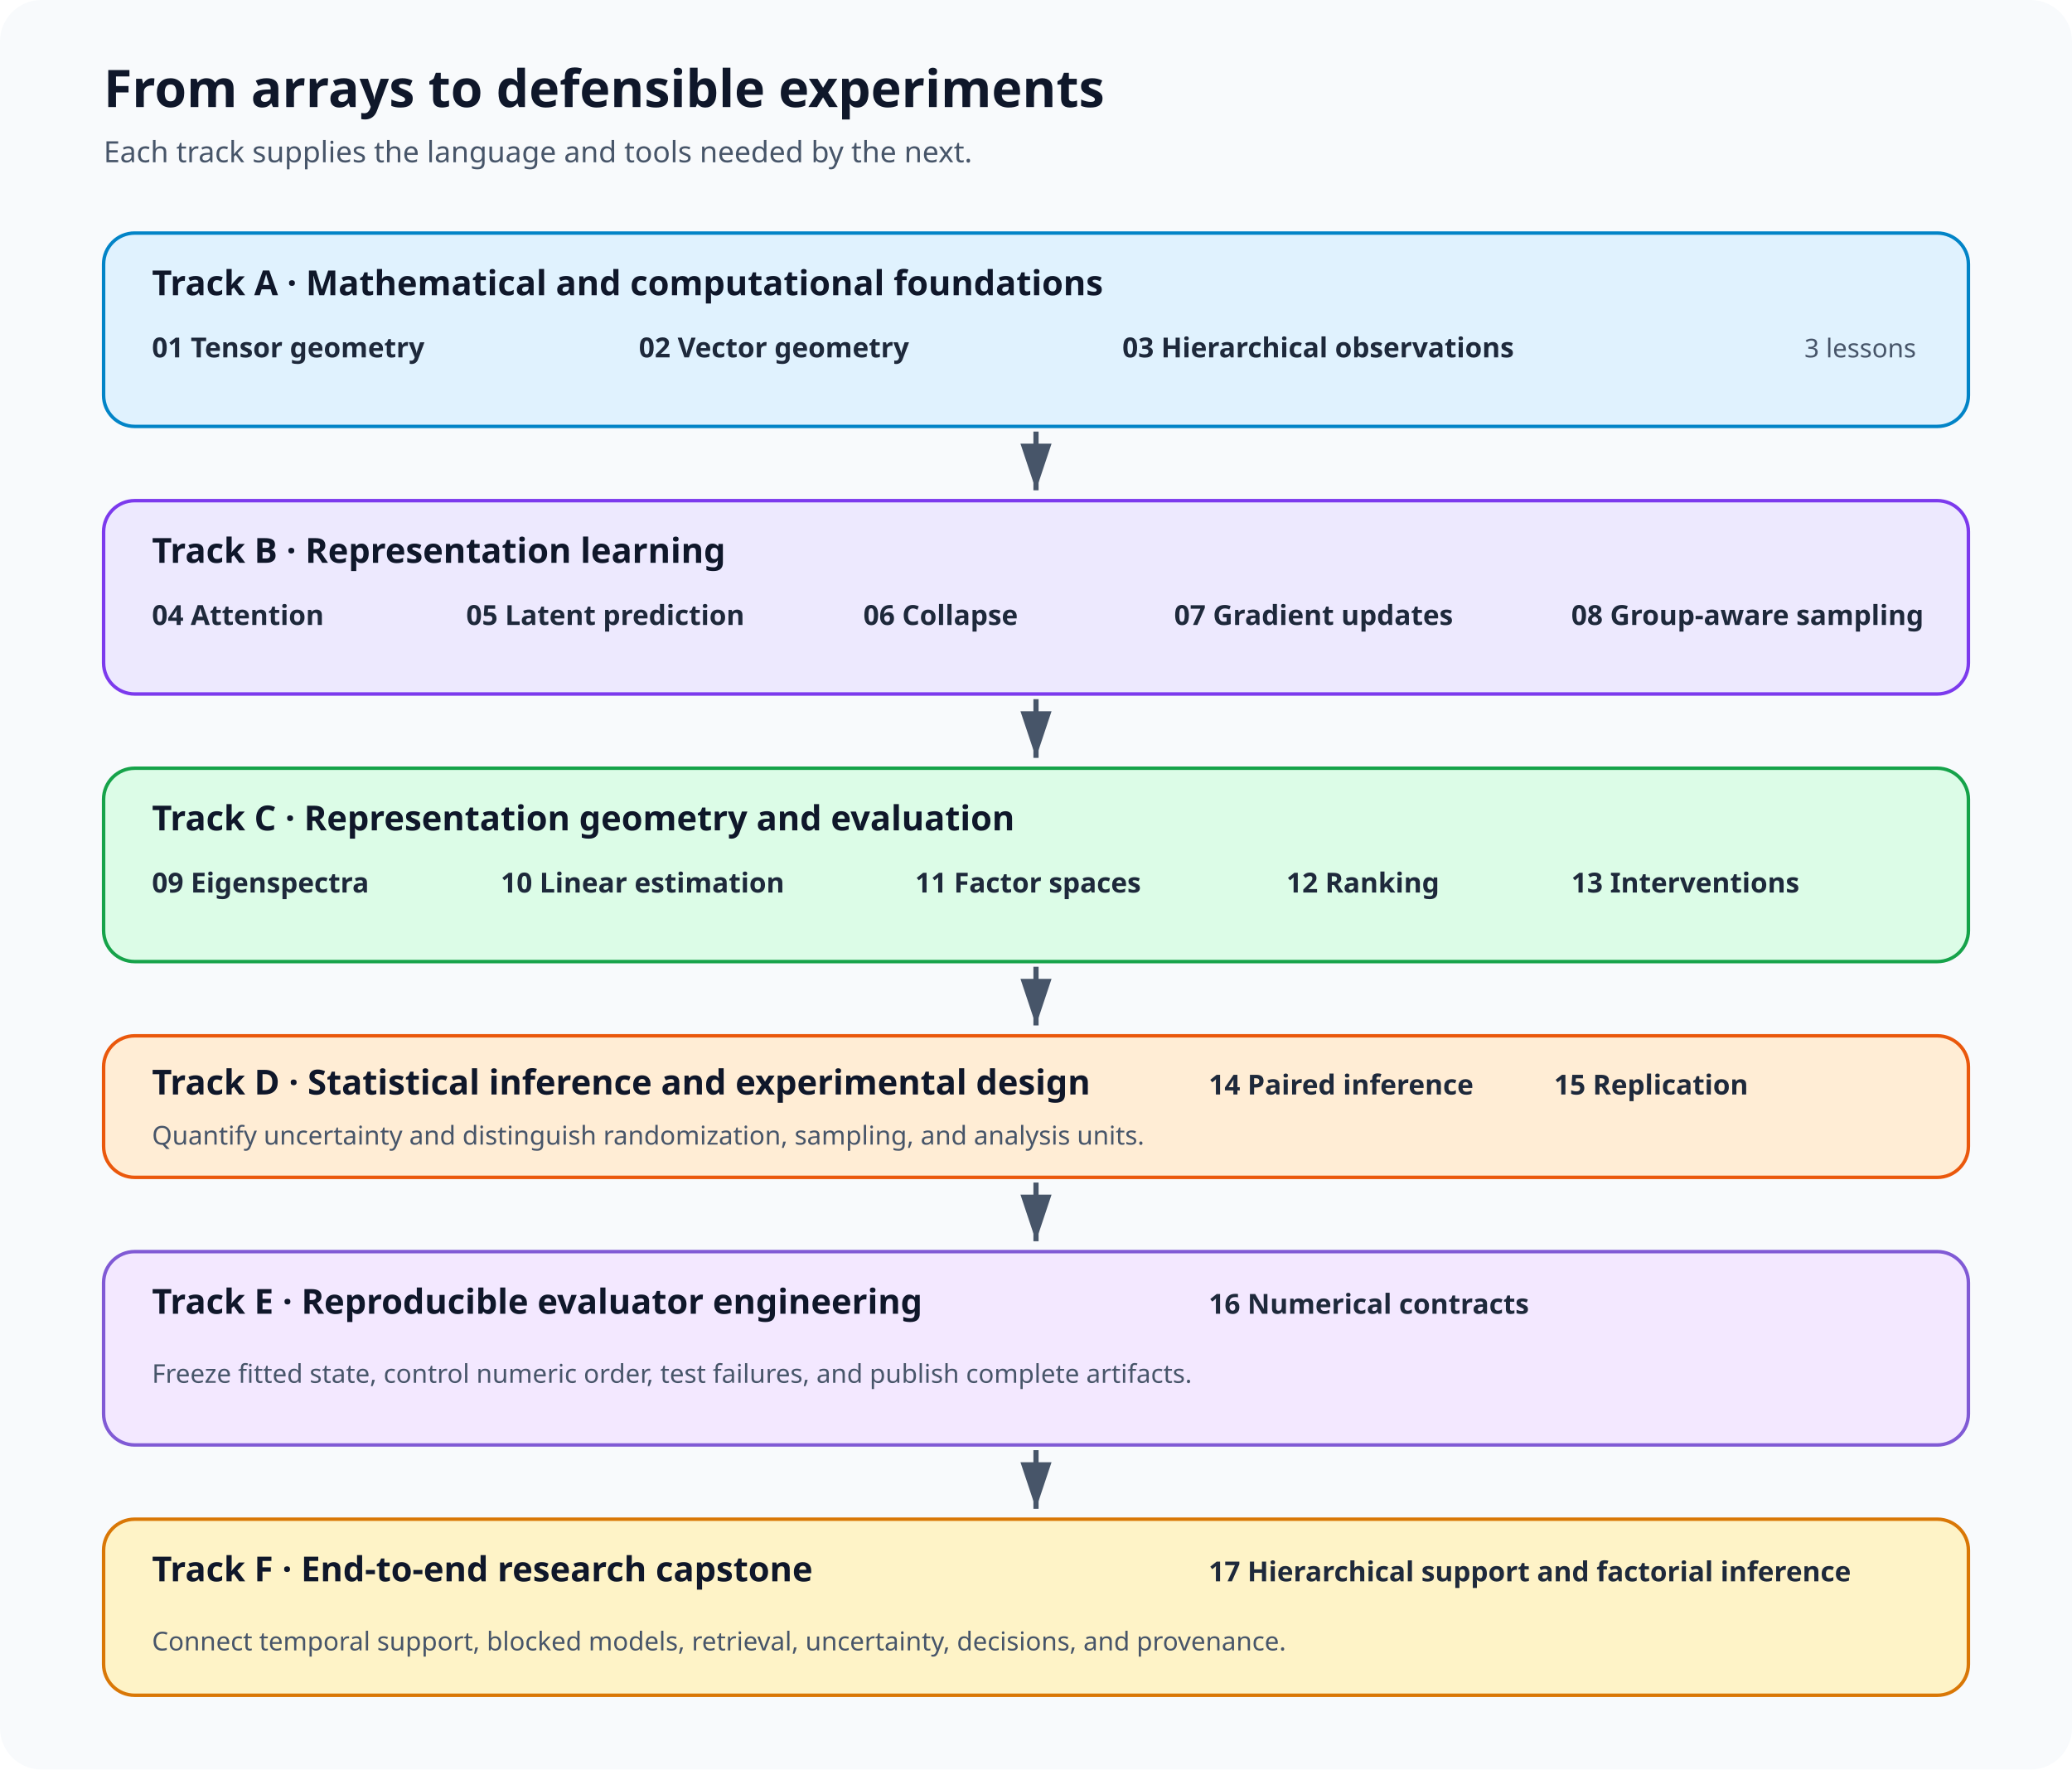
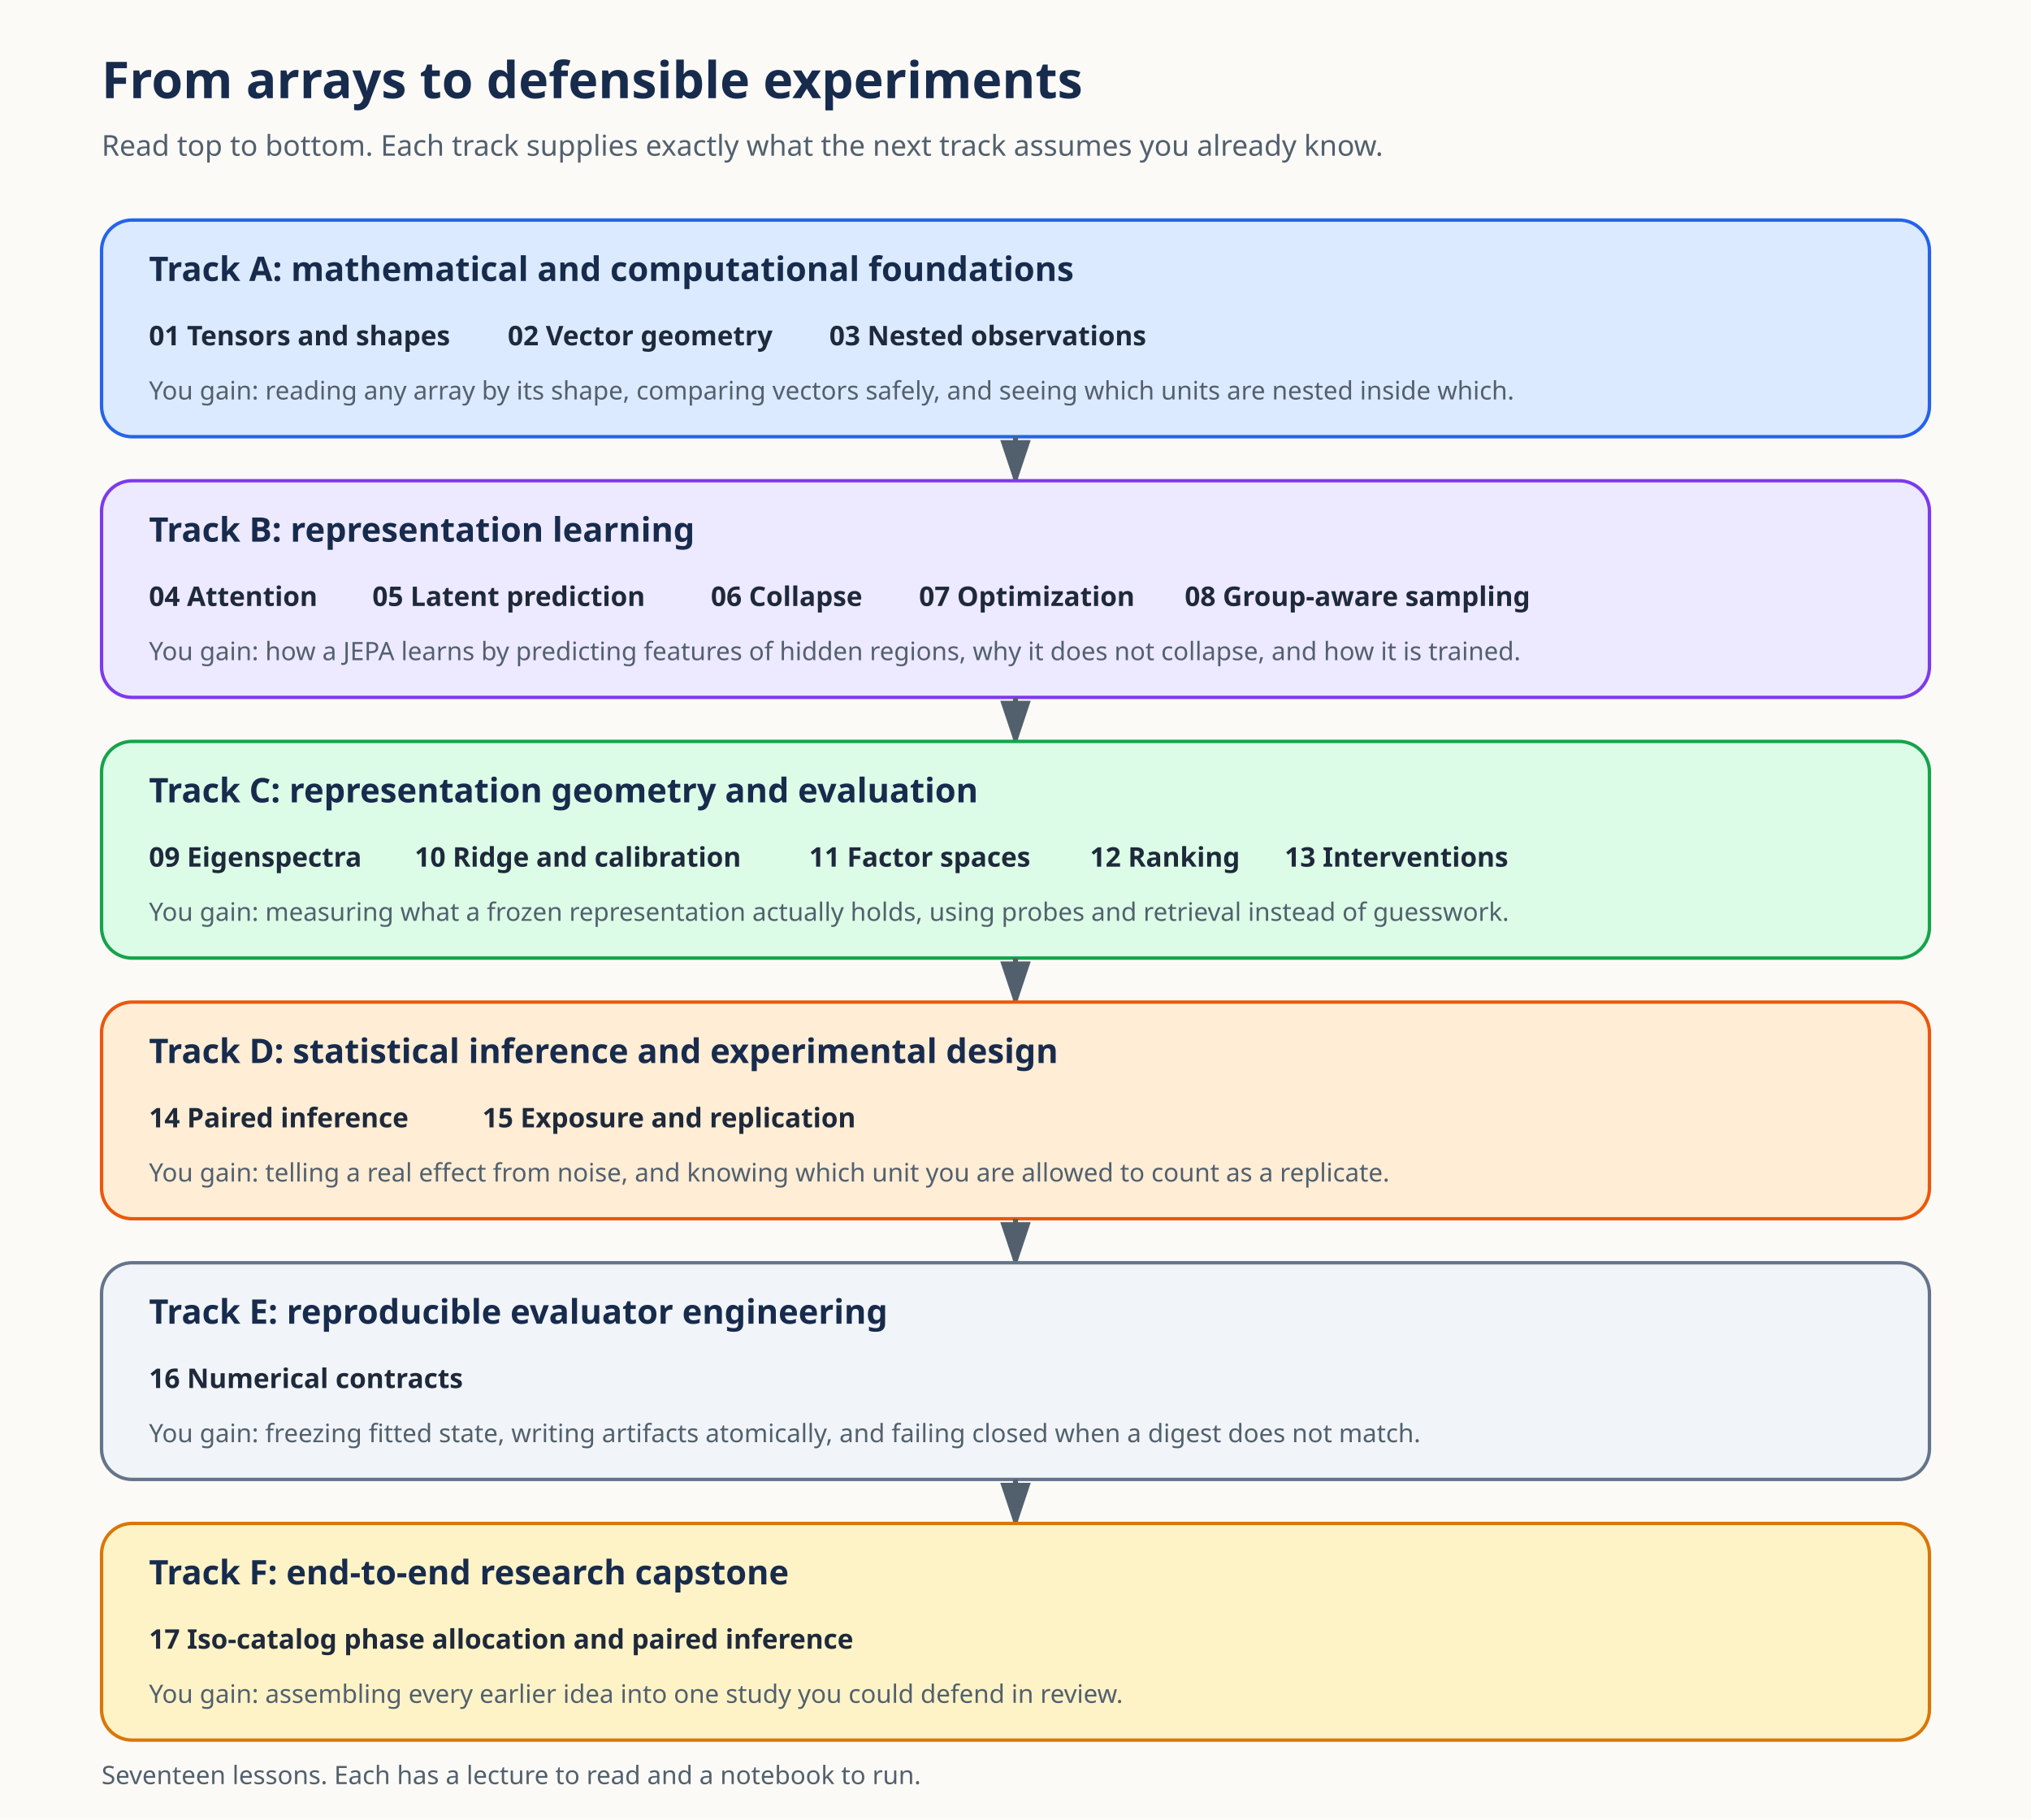
- <svg xmlns="http://www.w3.org/2000/svg" viewBox="0 0 1200 1025" role="img" aria-labelledby="title desc">
+ <svg xmlns="http://www.w3.org/2000/svg" viewBox="0 0 1200 1075" role="img" aria-labelledby="title desc">
  <defs>
-     <marker id="arrow" markerWidth="10" markerHeight="10" refX="9" refY="3" orient="auto" markerUnits="strokeWidth">
-       <path d="M0,0 L0,6 L9,3 z" fill="#475569" />
+     <marker id="cmArrow" markerWidth="10" markerHeight="10" refX="8" refY="3" orient="auto">
+       <path d="M0,0 L0,6 L9,3 z" fill="#52606d" />
    </marker>
-     <style>
-       .title { font: 700 30px system-ui, sans-serif; fill: #0f172a; }
-       .subtitle { font: 400 17px system-ui, sans-serif; fill: #475569; }
-       .track { font: 700 20px system-ui, sans-serif; fill: #0f172a; }
-       .concept { font: 600 16px system-ui, sans-serif; fill: #1e293b; }
-       .count { font: 500 15px system-ui, sans-serif; fill: #475569; }
-     </style>
  </defs>
-   <rect width="1200" height="1025" rx="24" fill="#f8fafc" />
-   <text x="60" y="62" class="title">From arrays to defensible experiments</text>
-   <text x="60" y="94" class="subtitle">Each track supplies the language and tools needed by the next.</text>
-   <rect x="60" y="135" width="1080" height="112" rx="18" fill="#e0f2fe" stroke="#0284c7" stroke-width="2" />
-   <text x="88" y="171" class="track">Track A · Mathematical and computational foundations</text>
-   <text x="88" y="207" class="concept">01 Tensor geometry</text>
-   <text x="370" y="207" class="concept">02 Vector geometry</text>
-   <text x="650" y="207" class="concept">03 Hierarchical observations</text>
-   <text x="1045" y="207" class="count">3 lessons</text>
-   <line x1="600" y1="250" x2="600" y2="284" stroke="#475569" stroke-width="3" marker-end="url(#arrow)" />
-   <rect x="60" y="290" width="1080" height="112" rx="18" fill="#ede9fe" stroke="#7c3aed" stroke-width="2" />
-   <text x="88" y="326" class="track">Track B · Representation learning</text>
-   <text x="88" y="362" class="concept">04 Attention</text>
-   <text x="270" y="362" class="concept">05 Latent prediction</text>
-   <text x="500" y="362" class="concept">06 Collapse</text>
-   <text x="680" y="362" class="concept">07 Gradient updates</text>
-   <text x="910" y="362" class="concept">08 Group-aware sampling</text>
-   <line x1="600" y1="405" x2="600" y2="439" stroke="#475569" stroke-width="3" marker-end="url(#arrow)" />
-   <rect x="60" y="445" width="1080" height="112" rx="18" fill="#dcfce7" stroke="#16a34a" stroke-width="2" />
-   <text x="88" y="481" class="track">Track C · Representation geometry and evaluation</text>
-   <text x="88" y="517" class="concept">09 Eigenspectra</text>
-   <text x="290" y="517" class="concept">10 Linear estimation</text>
-   <text x="530" y="517" class="concept">11 Factor spaces</text>
-   <text x="745" y="517" class="concept">12 Ranking</text>
-   <text x="910" y="517" class="concept">13 Interventions</text>
-   <line x1="600" y1="560" x2="600" y2="594" stroke="#475569" stroke-width="3" marker-end="url(#arrow)" />
-   <rect x="60" y="600" width="1080" height="82" rx="18" fill="#ffedd5" stroke="#ea580c" stroke-width="2" />
-   <text x="88" y="634" class="track">Track D · Statistical inference and experimental design</text>
-   <text x="700" y="634" class="concept">14 Paired inference</text>
-   <text x="900" y="634" class="concept">15 Replication</text>
-   <text x="88" y="663" class="count">Quantify uncertainty and distinguish randomization, sampling, and analysis units.</text>
-   <line x1="600" y1="685" x2="600" y2="719" stroke="#475569" stroke-width="3" marker-end="url(#arrow)" />
-   <rect x="60" y="725" width="1080" height="112" rx="18" fill="#f3e8ff" stroke="#805ad5" stroke-width="2" />
-   <text x="88" y="761" class="track">Track E · Reproducible evaluator engineering</text>
-   <text x="700" y="761" class="concept">16 Numerical contracts</text>
-   <text x="88" y="801" class="count">Freeze fitted state, control numeric order, test failures, and publish complete artifacts.</text>
-   <line x1="600" y1="840" x2="600" y2="874" stroke="#475569" stroke-width="3" marker-end="url(#arrow)" />
-   <rect x="60" y="880" width="1080" height="102" rx="18" fill="#fef3c7" stroke="#d97706" stroke-width="2" />
-   <text x="88" y="916" class="track">Track F · End-to-end research capstone</text>
-   <text x="700" y="916" class="concept">17 Hierarchical support and factorial inference</text>
-   <text x="88" y="956" class="count">Connect temporal support, blocked models, retrieval, uncertainty, decisions, and provenance.</text>
+   <rect width="1200" height="1075" fill="#fbfaf7" />
+   <text x="60" y="58" font-family="sans-serif" font-size="30" font-weight="700" fill="#172b4d">From arrays to defensible experiments</text>
+   <text x="60" y="92" font-family="sans-serif" font-size="17" fill="#52606d">Read top to bottom. Each track supplies exactly what the next track assumes you already know.</text>
+   <g font-family="sans-serif">
+     <rect x="60" y="130" width="1080" height="128" rx="18" fill="#dbeafe" stroke="#2563eb" stroke-width="2" />
+     <text x="88" y="166" font-size="20" font-weight="700" fill="#172b4d">Track A: mathematical and computational foundations</text>
+     <text x="88" y="204" font-size="16" font-weight="600" fill="#1e293b">01 Tensors and shapes</text>
+     <text x="300" y="204" font-size="16" font-weight="600" fill="#1e293b">02 Vector geometry</text>
+     <text x="490" y="204" font-size="16" font-weight="600" fill="#1e293b">03 Nested observations</text>
+     <text x="88" y="236" font-size="15" fill="#52606d">You gain: reading any array by its shape, comparing vectors safely, and seeing which units are nested inside which.</text>
+     <path d="M600 258 V284" stroke="#52606d" stroke-width="3" marker-end="url(#cmArrow)" />
+     <rect x="60" y="284" width="1080" height="128" rx="18" fill="#ede9fe" stroke="#7c3aed" stroke-width="2" />
+     <text x="88" y="320" font-size="20" font-weight="700" fill="#172b4d">Track B: representation learning</text>
+     <text x="88" y="358" font-size="16" font-weight="600" fill="#1e293b">04 Attention</text>
+     <text x="220" y="358" font-size="16" font-weight="600" fill="#1e293b">05 Latent prediction</text>
+     <text x="420" y="358" font-size="16" font-weight="600" fill="#1e293b">06 Collapse</text>
+     <text x="543" y="358" font-size="16" font-weight="600" fill="#1e293b">07 Optimization</text>
+     <text x="700" y="358" font-size="16" font-weight="600" fill="#1e293b">08 Group-aware sampling</text>
+     <text x="88" y="390" font-size="15" fill="#52606d">You gain: how a JEPA learns by predicting features of hidden regions, why it does not collapse, and how it is trained.</text>
+     <path d="M600 412 V438" stroke="#52606d" stroke-width="3" marker-end="url(#cmArrow)" />
+     <rect x="60" y="438" width="1080" height="128" rx="18" fill="#dcfce7" stroke="#16a34a" stroke-width="2" />
+     <text x="88" y="474" font-size="20" font-weight="700" fill="#172b4d">Track C: representation geometry and evaluation</text>
+     <text x="88" y="512" font-size="16" font-weight="600" fill="#1e293b">09 Eigenspectra</text>
+     <text x="245" y="512" font-size="16" font-weight="600" fill="#1e293b">10 Ridge and calibration</text>
+     <text x="478" y="512" font-size="16" font-weight="600" fill="#1e293b">11 Factor spaces</text>
+     <text x="644" y="512" font-size="16" font-weight="600" fill="#1e293b">12 Ranking</text>
+     <text x="759" y="512" font-size="16" font-weight="600" fill="#1e293b">13 Interventions</text>
+     <text x="88" y="544" font-size="15" fill="#52606d">You gain: measuring what a frozen representation actually holds, using probes and retrieval instead of guesswork.</text>
+     <path d="M600 566 V592" stroke="#52606d" stroke-width="3" marker-end="url(#cmArrow)" />
+     <rect x="60" y="592" width="1080" height="128" rx="18" fill="#ffedd5" stroke="#ea580c" stroke-width="2" />
+     <text x="88" y="628" font-size="20" font-weight="700" fill="#172b4d">Track D: statistical inference and experimental design</text>
+     <text x="88" y="666" font-size="16" font-weight="600" fill="#1e293b">14 Paired inference</text>
+     <text x="285" y="666" font-size="16" font-weight="600" fill="#1e293b">15 Exposure and replication</text>
+     <text x="88" y="698" font-size="15" fill="#52606d">You gain: telling a real effect from noise, and knowing which unit you are allowed to count as a replicate.</text>
+     <path d="M600 720 V746" stroke="#52606d" stroke-width="3" marker-end="url(#cmArrow)" />
+     <rect x="60" y="746" width="1080" height="128" rx="18" fill="#f1f5f9" stroke="#64748b" stroke-width="2" />
+     <text x="88" y="782" font-size="20" font-weight="700" fill="#172b4d">Track E: reproducible evaluator engineering</text>
+     <text x="88" y="820" font-size="16" font-weight="600" fill="#1e293b">16 Numerical contracts</text>
+     <text x="88" y="852" font-size="15" fill="#52606d">You gain: freezing fitted state, writing artifacts atomically, and failing closed when a digest does not match.</text>
+     <path d="M600 874 V900" stroke="#52606d" stroke-width="3" marker-end="url(#cmArrow)" />
+     <rect x="60" y="900" width="1080" height="128" rx="18" fill="#fef3c7" stroke="#d97706" stroke-width="2" />
+     <text x="88" y="936" font-size="20" font-weight="700" fill="#172b4d">Track F: end-to-end research capstone</text>
+     <text x="88" y="974" font-size="16" font-weight="600" fill="#1e293b">17 Iso-catalog phase allocation and paired inference</text>
+     <text x="88" y="1006" font-size="15" fill="#52606d">You gain: assembling every earlier idea into one study you could defend in review.</text>
+   </g>
+   <text x="60" y="1054" font-family="sans-serif" font-size="15" fill="#52606d">Seventeen lessons. Each has a lecture to read and a notebook to run.</text>
</svg>
